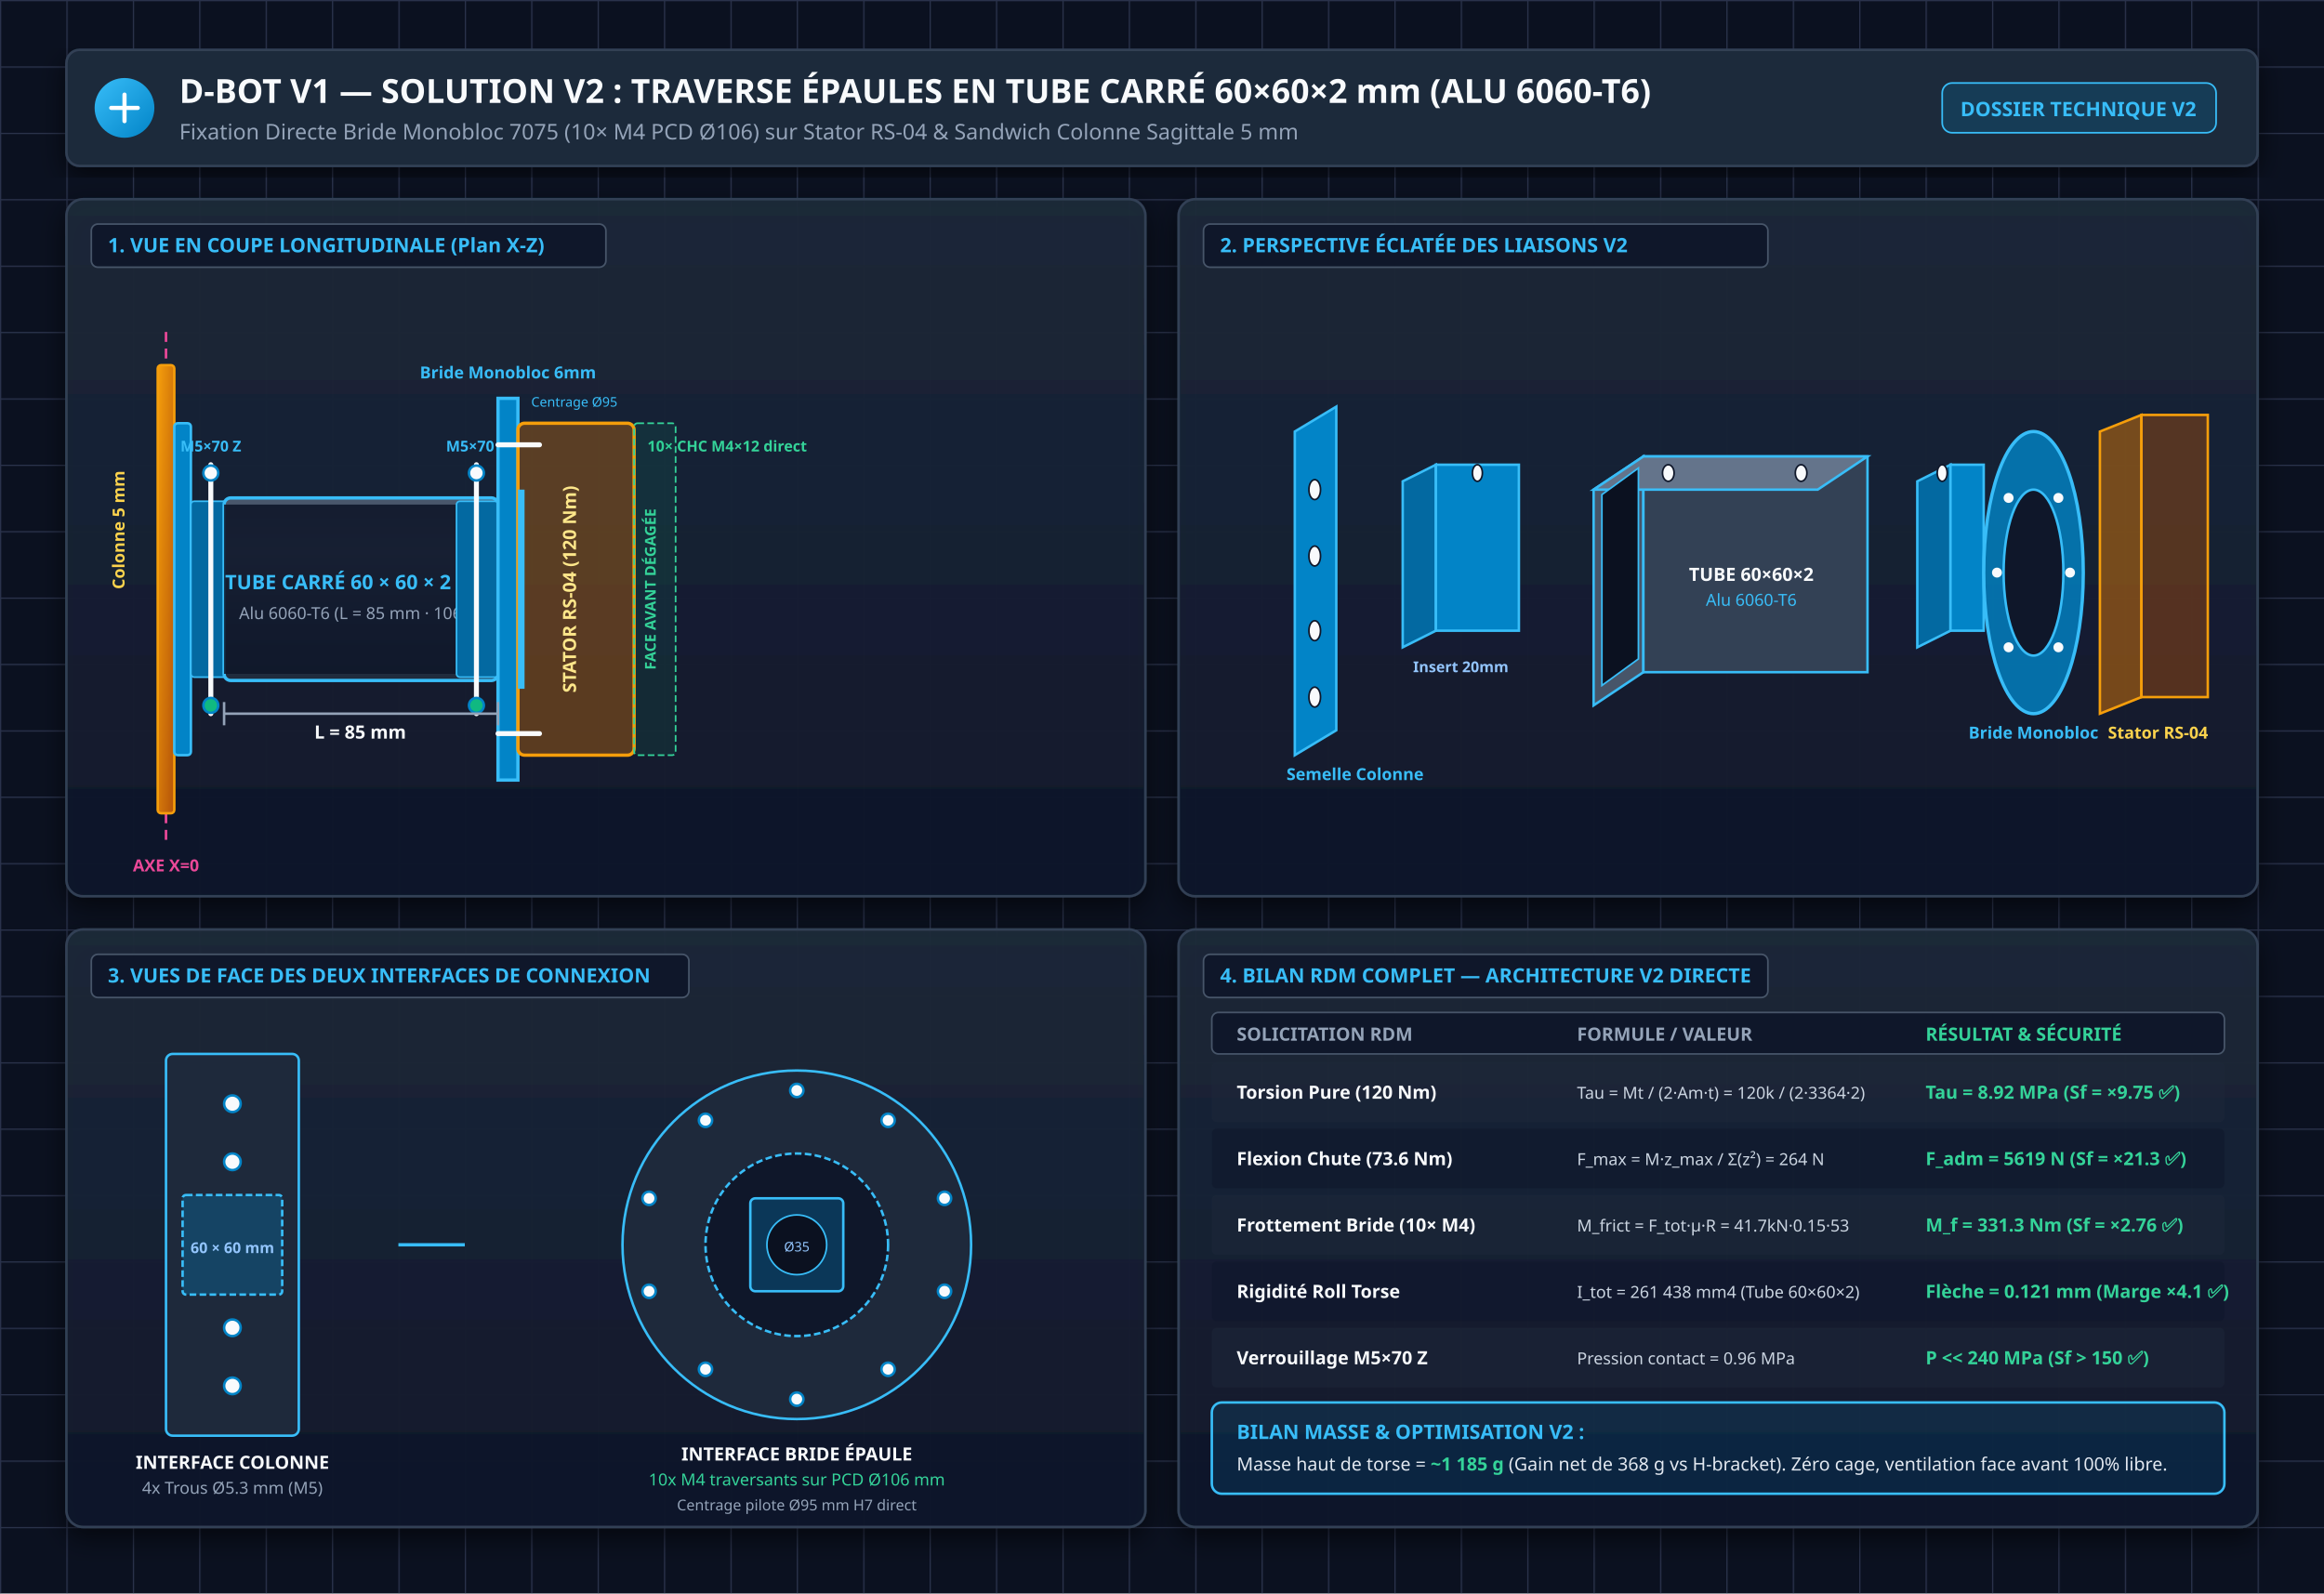
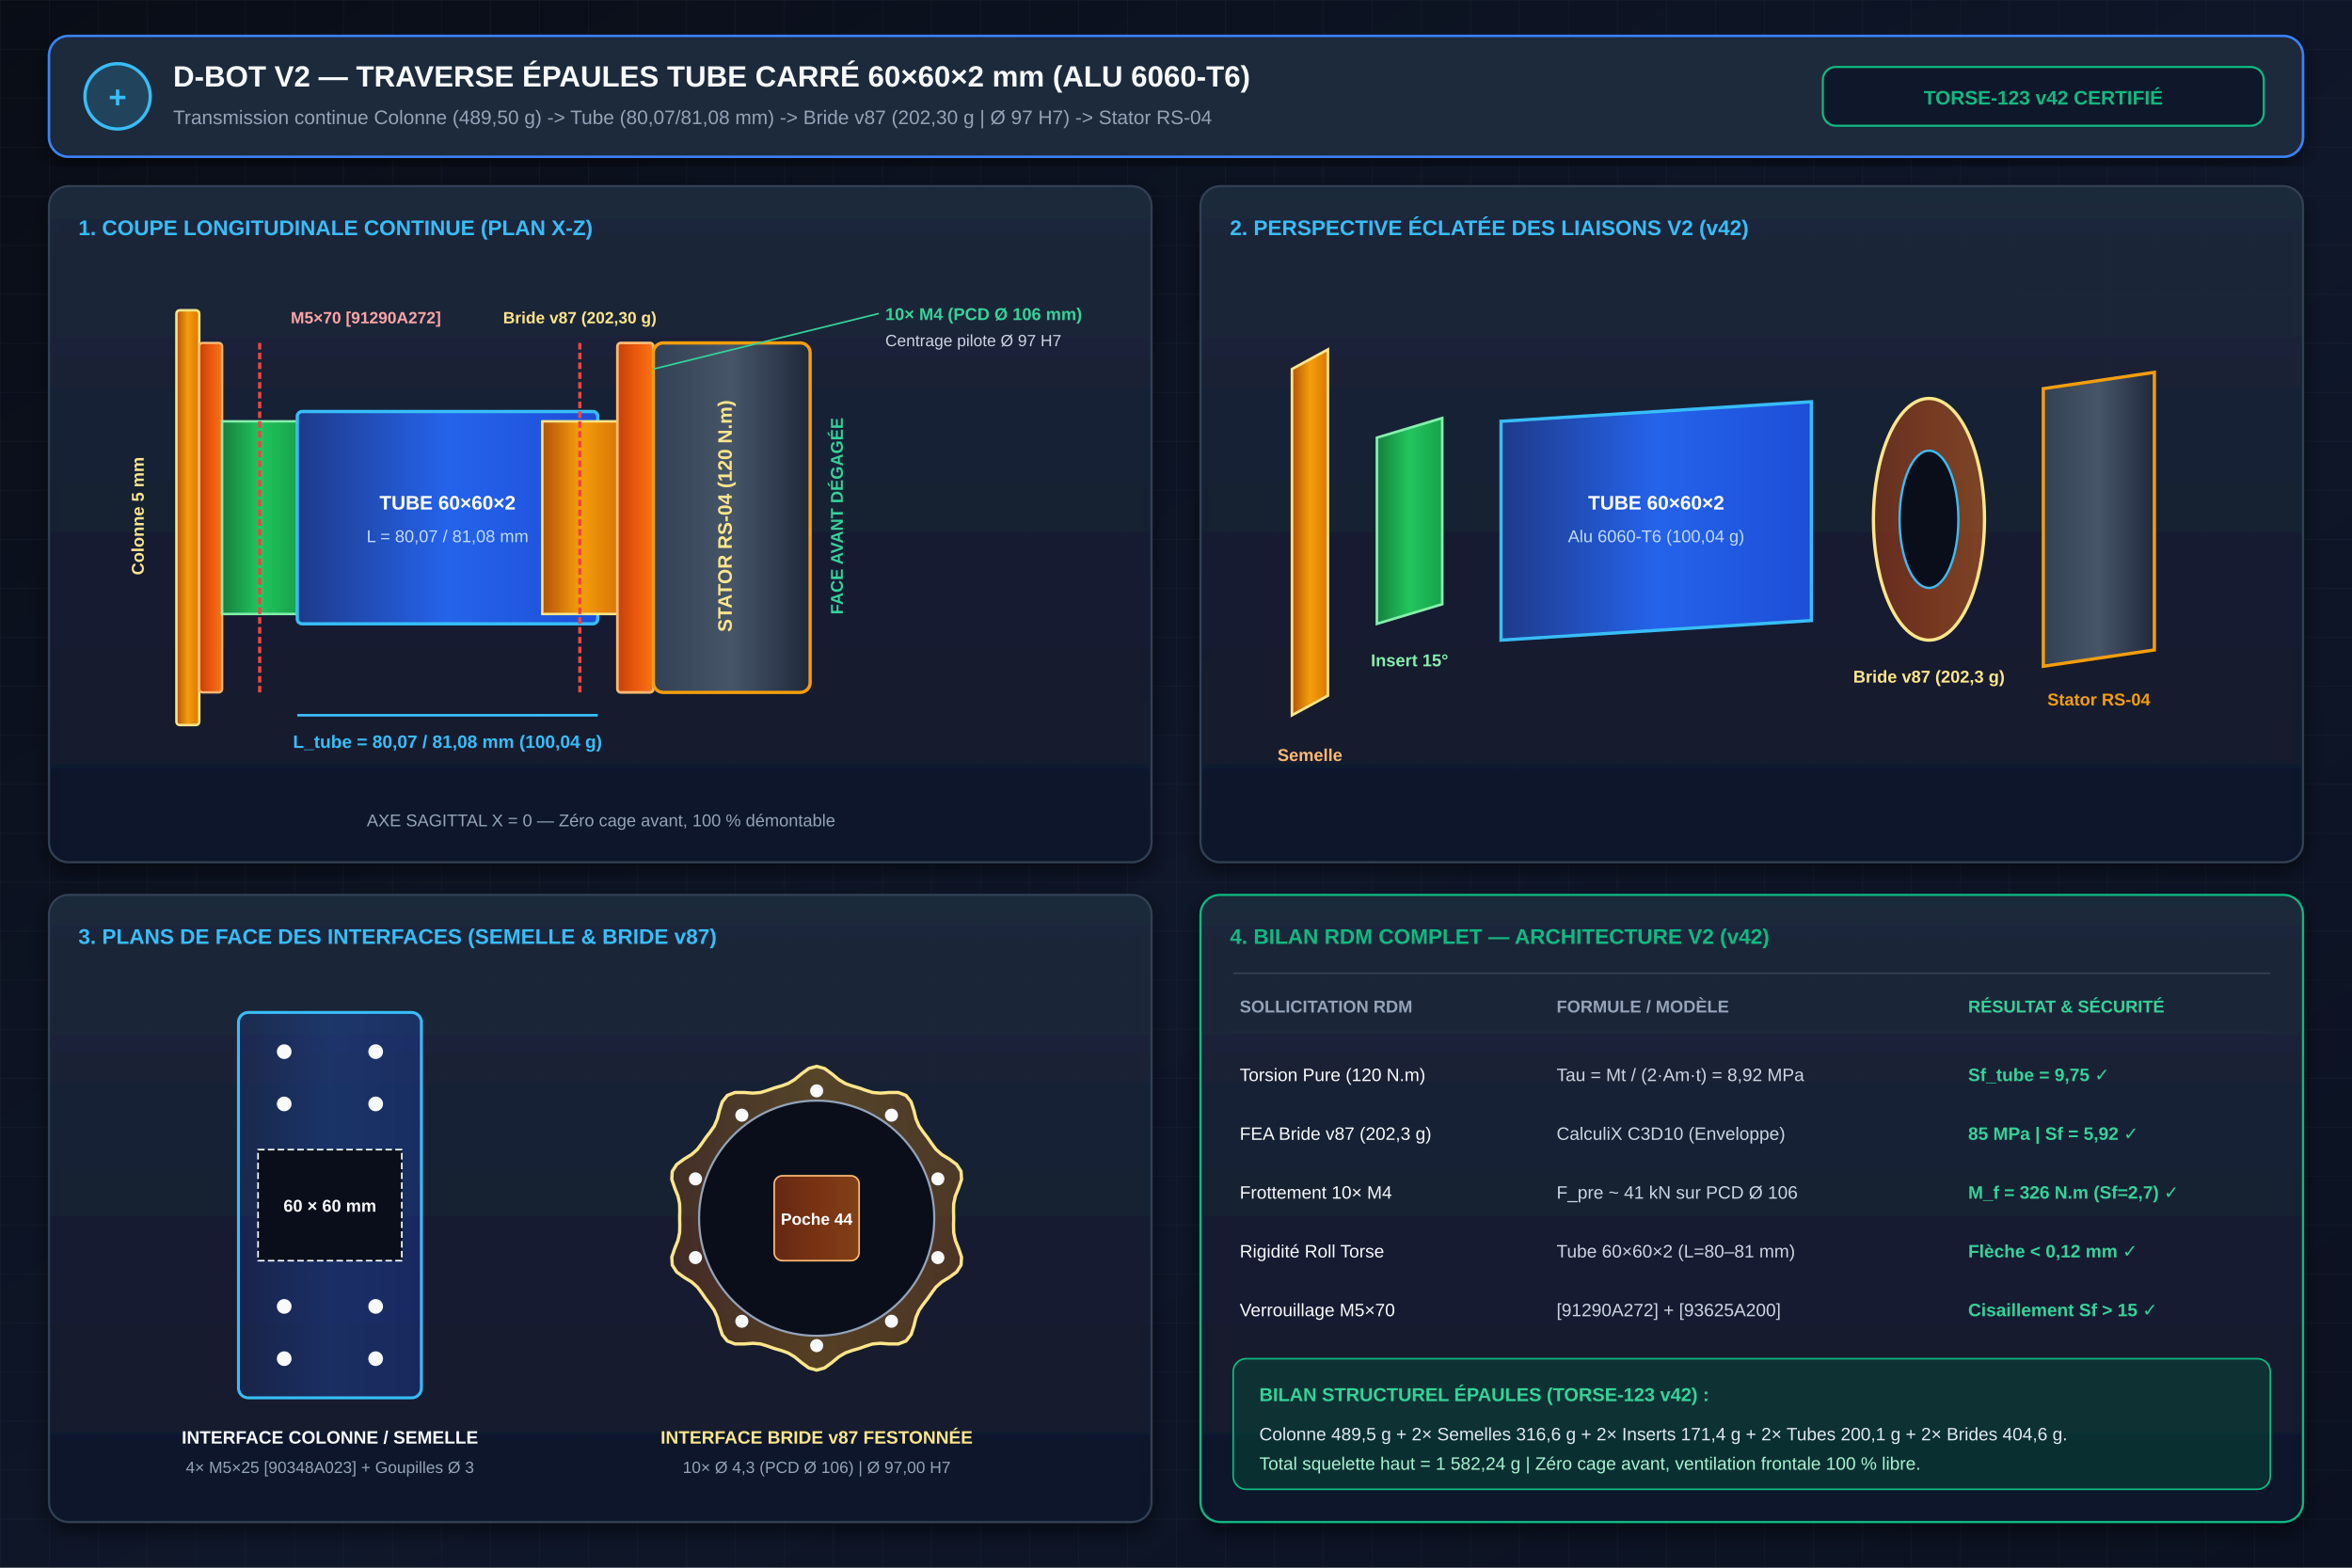
- <svg xmlns="http://www.w3.org/2000/svg" viewBox="0 0 1400 960" width="100%" height="100%">
+ <svg xmlns="http://www.w3.org/2000/svg" viewBox="0 0 1440 960" width="1440" height="960">
  <defs>
-     <pattern id="grid-pattern" width="40" height="40" patternUnits="userSpaceOnUse">
-       <path d="M 40 0 L 0 0 0 40" fill="none" stroke="#1e293b" stroke-width="1" />
-       <path d="M 200 0 L 0 0 0 200" fill="none" stroke="#2a324b" stroke-width="1.5" />
-     </pattern>
-     <linearGradient id="grad-sky" x1="0%" y1="0%" x2="100%" y2="100%">
-       <stop offset="0%" stop-color="#38bdf8" />
-       <stop offset="100%" stop-color="#0284c7" />
+     <linearGradient id="bgGrad" x1="0%" y1="0%" x2="100%" y2="100%">
+       <stop offset="0%" stop-color="#090d16" />
+       <stop offset="55%" stop-color="#0f172a" />
+       <stop offset="100%" stop-color="#0b1120" />
    </linearGradient>
-     <linearGradient id="grad-amber" x1="0%" y1="0%" x2="100%" y2="100%">
-       <stop offset="0%" stop-color="#f59e0b" />
-       <stop offset="100%" stop-color="#b45309" />
+     <linearGradient id="panelGrad" x1="0%" y1="0%" x2="0%" y2="100%">
+       <stop offset="0%" stop-color="#1e293b" stop-opacity="0.96" />
+       <stop offset="100%" stop-color="#0f172a" stop-opacity="0.96" />
    </linearGradient>
-     <linearGradient id="grad-emerald" x1="0%" y1="0%" x2="100%" y2="100%">
-       <stop offset="0%" stop-color="#10b981" />
-       <stop offset="100%" stop-color="#047857" />
+     <linearGradient id="aluOrange" x1="0%" y1="0%" x2="100%" y2="0%">
+       <stop offset="0%" stop-color="#c2410c" />
+       <stop offset="50%" stop-color="#ea580c" />
+       <stop offset="100%" stop-color="#f97316" />
    </linearGradient>
-     <linearGradient id="grad-tube" x1="0%" y1="0%" x2="0%" y2="100%">
-       <stop offset="0%" stop-color="#475569" />
-       <stop offset="30%" stop-color="#64748b" />
-       <stop offset="70%" stop-color="#334155" />
+     <linearGradient id="aluAmber" x1="0%" y1="0%" x2="100%" y2="0%">
+       <stop offset="0%" stop-color="#b45309" />
+       <stop offset="50%" stop-color="#f59e0b" />
+       <stop offset="100%" stop-color="#d97706" />
+     </linearGradient>
+     <linearGradient id="aluBlue" x1="0%" y1="0%" x2="100%" y2="0%">
+       <stop offset="0%" stop-color="#1e3a8a" />
+       <stop offset="50%" stop-color="#2563eb" />
+       <stop offset="100%" stop-color="#1d4ed8" />
+     </linearGradient>
+     <linearGradient id="steelGreen" x1="0%" y1="0%" x2="100%" y2="0%">
+       <stop offset="0%" stop-color="#15803d" />
+       <stop offset="50%" stop-color="#22c55e" />
+       <stop offset="100%" stop-color="#16a34a" />
+     </linearGradient>
+     <linearGradient id="paViolet" x1="0%" y1="0%" x2="100%" y2="0%">
+       <stop offset="0%" stop-color="#5b21b6" />
+       <stop offset="50%" stop-color="#7c3aed" />
+       <stop offset="100%" stop-color="#6d28d9" />
+     </linearGradient>
+     <linearGradient id="motorSlate" x1="0%" y1="0%" x2="100%" y2="0%">
+       <stop offset="0%" stop-color="#334155" />
+       <stop offset="50%" stop-color="#475569" />
      <stop offset="100%" stop-color="#1e293b" />
    </linearGradient>
-     <linearGradient id="grad-card" x1="0%" y1="0%" x2="0%" y2="100%">
-       <stop offset="0%" stop-color="#1e293b" stop-opacity="0.95" />
-       <stop offset="100%" stop-color="#0f172a" stop-opacity="0.95" />
-     </linearGradient>
-     <filter id="drop-shadow" x="-10%" y="-10%" width="120%" height="120%">
-       <feDropShadow dx="0" dy="6" stdDeviation="8" flood-color="#000000" flood-opacity="0.6" />
+     <pattern id="gridPat" width="30" height="30" patternUnits="userSpaceOnUse">
+       <path d="M 30 0 L 0 0 0 30" fill="none" stroke="#334155" stroke-width="0.55" stroke-opacity="0.28" />
+     </pattern>
+     <pattern id="hatchWaste" width="10" height="10" patternTransform="rotate(45 0 0)" patternUnits="userSpaceOnUse">
+       <line x1="0" y1="0" x2="0" y2="10" stroke="#ef4444" stroke-width="1.6" stroke-opacity="0.55" />
+     </pattern>
+     <marker id="arrCyan" markerWidth="8" markerHeight="8" refX="7" refY="4" orient="auto">
+       <polygon points="0 1, 8 4, 0 7" fill="#38bdf8" />
+     </marker>
+     <marker id="arrRed" markerWidth="8" markerHeight="8" refX="7" refY="4" orient="auto">
+       <polygon points="0 1, 8 4, 0 7" fill="#ef4444" />
+     </marker>
+     <marker id="arrAmber" markerWidth="8" markerHeight="8" refX="7" refY="4" orient="auto">
+       <polygon points="0 1, 8 4, 0 7" fill="#f59e0b" />
+     </marker>
+     <marker id="arrGreen" markerWidth="8" markerHeight="8" refX="7" refY="4" orient="auto">
+       <polygon points="0 1, 8 4, 0 7" fill="#10b981" />
+     </marker>
+     <filter id="cardShadow" x="-8%" y="-8%" width="116%" height="116%">
+       <feDropShadow dx="0" dy="5" stdDeviation="6" flood-color="#000000" flood-opacity="0.55" />
    </filter>
  </defs>
-   <rect width="1400" height="960" fill="#0b1120" />
-   <rect width="1400" height="960" fill="url(#grid-pattern)" />
-   <g transform="translate(40, 30)">
-     <rect width="1320" height="70" rx="8" fill="#1e293b" stroke="#334155" stroke-width="1.5" filter="url(#drop-shadow)" />
-     <circle cx="35" cy="35" r="18" fill="url(#grad-sky)" />
-     <path d="M 27 35 L 43 35 M 35 27 L 35 43" stroke="#ffffff" stroke-width="2.5" stroke-linecap="round" />
-     <text x="68" y="32" font-family="'Segoe UI', sans-serif" font-size="20" font-weight="700" fill="#f8fafc">
-       D-BOT V1 — SOLUTION V2 : TRAVERSE ÉPAULES EN TUBE CARRÉ 60×60×2 mm (ALU 6060-T6)
-     </text>
-     <text x="68" y="54" font-family="'Segoe UI', sans-serif" font-size="13" font-weight="500" fill="#94a3b8">
-       Fixation Directe Bride Monobloc 7075 (10× M4 PCD Ø106) sur Stator RS-04 &amp; Sandwich Colonne Sagittale 5 mm
-     </text>
-     <rect x="1130" y="20" width="165" height="30" rx="6" fill="#0284c7" fill-opacity="0.2" stroke="#38bdf8" stroke-width="1" />
-     <text x="1212" y="40" text-anchor="middle" font-family="'Segoe UI', sans-serif" font-size="12" font-weight="700" fill="#38bdf8">
-       DOSSIER TECHNIQUE V2
-     </text>
+   <rect width="1440" height="960" fill="url(#bgGrad)" />
+   <rect width="1440" height="960" fill="url(#gridPat)" />
+   <g transform="translate(30, 22)">
+     <rect width="1380" height="74" rx="12" fill="#1e293b" stroke="#3b82f6" stroke-width="1.5" filter="url(#cardShadow)" />
+     <circle cx="42" cy="37" r="20" fill="#38bdf8" fill-opacity="0.18" stroke="#38bdf8" stroke-width="2" />
+     <text x="42" y="44" font-family="Arial, sans-serif" font-size="19" font-weight="bold" fill="#38bdf8" text-anchor="middle">+</text>
+     <text x="76" y="31" font-family="Arial, sans-serif" font-size="18" font-weight="bold" fill="#f8fafc">D-BOT V2 — TRAVERSE ÉPAULES TUBE CARRÉ 60×60×2 mm (ALU 6060-T6)</text>
+     <text x="76" y="54" font-family="Arial, sans-serif" font-size="12" fill="#94a3b8">Transmission continue Colonne (489,50 g) -&gt; Tube (80,07/81,08 mm) -&gt; Bride v87 (202,30 g | Ø 97 H7) -&gt; Stator RS-04</text>
+     <rect x="1086" y="19" width="270" height="36" rx="8" fill="#0f172a" stroke="#10b981" stroke-width="1.3" />
+     <text x="1221" y="42" font-family="Arial, sans-serif" font-size="12" font-weight="bold" fill="#10b981" text-anchor="middle">TORSE-123 v42 CERTIFIÉ</text>
  </g>
-   <g transform="translate(40, 120)">
-     <rect width="650" height="420" rx="10" fill="url(#grad-card)" stroke="#334155" stroke-width="1.5" filter="url(#drop-shadow)" />
-     <rect x="15" y="15" width="310" height="26" rx="4" fill="#0f172a" stroke="#475569" stroke-width="1" />
-     <text x="25" y="32" font-family="'Segoe UI', sans-serif" font-size="12" font-weight="700" fill="#38bdf8">
-       1. VUE EN COUPE LONGITUDINALE (Plan X-Z)
-     </text>
-     <g transform="translate(20, 60)">
-       <line x1="40" y1="20" x2="40" y2="330" stroke="#ec4899" stroke-width="1.5" stroke-dasharray="6,4" />
-       <text x="40" y="345" text-anchor="middle" font-family="'Segoe UI', sans-serif" font-size="10" font-weight="700" fill="#ec4899">AXE X=0</text>
-       <rect x="35" y="40" width="10" height="270" rx="2" fill="url(#grad-amber)" stroke="#f59e0b" stroke-width="1.5" />
-       <text x="15" y="175" font-family="'Segoe UI', sans-serif" font-size="10" font-weight="700" fill="#fcd34d" transform="rotate(-90,15,175)">Colonne 5 mm</text>
-       <rect x="45" y="75" width="10" height="200" rx="2" fill="#0284c7" stroke="#38bdf8" stroke-width="1.5" />
-       <rect x="55" y="122" width="25" height="106" rx="2" fill="#0369a1" stroke="#38bdf8" stroke-width="1" />
-       <line x1="67" y1="100" x2="67" y2="250" stroke="#f8fafc" stroke-width="3" stroke-linecap="round" />
-       <circle cx="67" cy="105" r="4.5" fill="#f8fafc" stroke="#0284c7" stroke-width="1.5" />
-       <circle cx="67" cy="245" r="4.5" fill="#10b981" stroke="#0284c7" stroke-width="1.5" />
-       <text x="67" y="92" text-anchor="middle" font-family="'Segoe UI', sans-serif" font-size="9" font-weight="700" fill="#38bdf8">M5×70 Z</text>
-       <rect x="75" y="120" width="165" height="110" rx="4" fill="url(#grad-tube)" stroke="#38bdf8" stroke-width="2" />
-       <rect x="75" y="124" width="165" height="102" fill="#0f172a" fill-opacity="0.9" />
-       <text x="157" y="175" text-anchor="middle" font-family="'Segoe UI', sans-serif" font-size="12" font-weight="700" fill="#38bdf8">
-         TUBE CARRÉ 60 × 60 × 2 mm
-       </text>
-       <text x="157" y="193" text-anchor="middle" font-family="'Segoe UI', sans-serif" font-size="10" fill="#94a3b8">
-         Alu 6060-T6 (L = 85 mm · 106 g)
-       </text>
-       <rect x="215" y="122" width="25" height="106" rx="2" fill="#0369a1" stroke="#38bdf8" stroke-width="1" />
-       <line x1="227" y1="100" x2="227" y2="250" stroke="#f8fafc" stroke-width="3" stroke-linecap="round" />
-       <circle cx="227" cy="105" r="4.5" fill="#f8fafc" stroke="#0284c7" stroke-width="1.5" />
-       <circle cx="227" cy="245" r="4.5" fill="#10b981" stroke="#0284c7" stroke-width="1.5" />
-       <text x="227" y="92" text-anchor="middle" font-family="'Segoe UI', sans-serif" font-size="9" font-weight="700" fill="#38bdf8">M5×70 Z</text>
-       <path d="M 240 60 L 252 60 L 252 290 L 240 290 Z" fill="#0284c7" stroke="#38bdf8" stroke-width="2" />
-       <text x="246" y="48" text-anchor="middle" font-family="'Segoe UI', sans-serif" font-size="10" font-weight="700" fill="#38bdf8">Bride Monobloc 6mm</text>
-       <rect x="252" y="75" width="70" height="200" rx="4" fill="#d97706" fill-opacity="0.35" stroke="#f59e0b" stroke-width="2" />
-       <text x="287" y="175" text-anchor="middle" font-family="'Segoe UI', sans-serif" font-size="11" font-weight="700" fill="#fde68a" transform="rotate(-90,287,175)">STATOR RS-04 (120 Nm)</text>
-       <rect x="252" y="115" width="4" height="120" fill="#38bdf8" />
-       <text x="260" y="65" font-family="'Segoe UI', sans-serif" font-size="8" fill="#38bdf8">Centrage Ø95</text>
-       <line x1="240" y1="88" x2="265" y2="88" stroke="#f8fafc" stroke-width="3" stroke-linecap="round" />
-       <line x1="240" y1="262" x2="265" y2="262" stroke="#f8fafc" stroke-width="3" stroke-linecap="round" />
-       <text x="330" y="92" font-family="'Segoe UI', sans-serif" font-size="9" font-weight="700" fill="#34d399">10× CHC M4×12 direct</text>
-       <rect x="322" y="75" width="25" height="200" rx="2" fill="#10b981" fill-opacity="0.1" stroke="#34d399" stroke-width="1" stroke-dasharray="4,2" />
-       <text x="335" y="175" text-anchor="middle" font-family="'Segoe UI', sans-serif" font-size="9" font-weight="700" fill="#34d399" transform="rotate(-90,335,175)">FACE AVANT DÉGAGÉE</text>
-       <line x1="75" y1="250" x2="240" y2="250" stroke="#94a3b8" stroke-width="1.5" />
-       <line x1="75" y1="243" x2="75" y2="257" stroke="#94a3b8" stroke-width="1.5" />
-       <line x1="240" y1="243" x2="240" y2="257" stroke="#94a3b8" stroke-width="1.5" />
-       <text x="157" y="265" text-anchor="middle" font-family="'Segoe UI', sans-serif" font-size="11" font-weight="700" fill="#f8fafc">L = 85 mm</text>
-     </g>
+   <g transform="translate(30, 114)">
+     <rect width="675" height="414" rx="12" fill="url(#panelGrad)" stroke="#334155" stroke-width="1.3" filter="url(#cardShadow)" />
+     <text x="18" y="30" font-family="Arial, sans-serif" font-size="13" font-weight="bold" fill="#38bdf8">1. COUPE LONGITUDINALE CONTINUE (PLAN X-Z)</text>
+     <rect x="78" y="76" width="14" height="254" rx="2" fill="url(#aluAmber)" stroke="#fde68a" stroke-width="1.5" />
+     <rect x="92" y="96" width="14" height="214" rx="2" fill="url(#aluOrange)" stroke="#fdba74" stroke-width="1.4" />
+     <text x="58" y="202" font-family="Arial, sans-serif" font-size="10.5" font-weight="bold" fill="#fde68a" text-anchor="middle" transform="rotate(-90 58 202)">Colonne 5 mm</text>
+     <rect x="106" y="144" width="46" height="118" fill="url(#steelGreen)" stroke="#86efac" stroke-width="1.5" />
+     <rect x="152" y="138" width="184" height="130" rx="3" fill="url(#aluBlue)" stroke="#38bdf8" stroke-width="2" />
+     <text x="244" y="198" font-family="Arial, sans-serif" font-size="12" font-weight="bold" fill="#fff" text-anchor="middle">TUBE 60×60×2</text>
+     <text x="244" y="218" font-family="Arial, sans-serif" font-size="10.5" fill="#bfdbfe" text-anchor="middle">L = 80,07 / 81,08 mm</text>
+     <rect x="302" y="144" width="46" height="118" fill="url(#aluAmber)" stroke="#fde68a" stroke-width="1.5" />
+     <rect x="348" y="96" width="22" height="214" rx="2" fill="url(#aluOrange)" stroke="#fdba74" stroke-width="1.6" />
+     <rect x="370" y="96" width="96" height="214" rx="6" fill="url(#motorSlate)" stroke="#f59e0b" stroke-width="2" />
+     <text x="418" y="202" font-family="Arial, sans-serif" font-size="12" font-weight="bold" fill="#fde68a" text-anchor="middle" transform="rotate(-90 418 202)">STATOR RS-04 (120 N.m)</text>
+     <text x="486" y="202" font-family="Arial, sans-serif" font-size="10.5" font-weight="bold" fill="#34d399" text-anchor="middle" transform="rotate(-90 486 202)">FACE AVANT DÉGAGÉE</text>
+     <line x1="129" y1="96" x2="129" y2="310" stroke="#ef4444" stroke-width="2" stroke-dasharray="4,2" />
+     <line x1="325" y1="96" x2="325" y2="310" stroke="#ef4444" stroke-width="2" stroke-dasharray="4,2" />
+     <text x="148" y="84" font-family="Arial, sans-serif" font-size="10" font-weight="bold" fill="#fca5a5" text-anchor="start">M5×70 [91290A272]</text>
+     <text x="325" y="84" font-family="Arial, sans-serif" font-size="10" font-weight="bold" fill="#fde68a" text-anchor="middle">Bride v87 (202,30 g)</text>
+     <line x1="370" y1="112" x2="508" y2="78" stroke="#34d399" />
+     <text x="512" y="82" font-family="Arial, sans-serif" font-size="10.5" font-weight="bold" fill="#34d399">10× M4 (PCD Ø 106 mm)</text>
+     <text x="512" y="98" font-family="Arial, sans-serif" font-size="10" fill="#cbd5e1">Centrage pilote Ø 97 H7</text>
+     <line x1="152" y1="324" x2="336" y2="324" stroke="#38bdf8" stroke-width="1.6" />
+     <text x="244" y="344" font-family="Arial, sans-serif" font-size="11" font-weight="bold" fill="#38bdf8" text-anchor="middle">L_tube = 80,07 / 81,08 mm (100,04 g)</text>
+     <text x="338" y="392" font-family="Arial, sans-serif" font-size="10.5" fill="#94a3b8" text-anchor="middle">AXE SAGITTAL X = 0 — Zéro cage avant, 100 % démontable</text>
  </g>
-   <g transform="translate(710, 120)">
-     <rect width="650" height="420" rx="10" fill="url(#grad-card)" stroke="#334155" stroke-width="1.5" filter="url(#drop-shadow)" />
-     <rect x="15" y="15" width="340" height="26" rx="4" fill="#0f172a" stroke="#475569" stroke-width="1" />
-     <text x="25" y="32" font-family="'Segoe UI', sans-serif" font-size="12" font-weight="700" fill="#38bdf8">
-       2. PERSPECTIVE ÉCLATÉE DES LIAISONS V2
-     </text>
-     <g transform="translate(40, 60)">
-       <g transform="translate(20, 50)">
-         <polygon points="10,30 35,15 35,210 10,225" fill="#0284c7" stroke="#38bdf8" stroke-width="1.5" />
-         <text x="5" y="240" font-family="'Segoe UI', sans-serif" font-size="10" font-weight="700" fill="#38bdf8">Semelle Colonne</text>
-         <ellipse cx="22" cy="65" rx="3.5" ry="6" fill="#f8fafc" stroke="#0f172a" />
-         <ellipse cx="22" cy="105" rx="3.5" ry="6" fill="#f8fafc" stroke="#0f172a" />
-         <ellipse cx="22" cy="150" rx="3.5" ry="6" fill="#f8fafc" stroke="#0f172a" />
-         <ellipse cx="22" cy="190" rx="3.5" ry="6" fill="#f8fafc" stroke="#0f172a" />
-       </g>
-       <g transform="translate(85, 90)">
-         <polygon points="10,20 30,10 30,110 10,120" fill="#0369a1" stroke="#38bdf8" stroke-width="1.5" />
-         <polygon points="30,10 80,10 80,110 30,110" fill="#0284c7" stroke="#38bdf8" stroke-width="1.5" />
-         <ellipse cx="55" cy="15" rx="3" ry="5" fill="#f8fafc" stroke="#0f172a" />
-         <text x="45" y="135" text-anchor="middle" font-family="'Segoe UI', sans-serif" font-size="9" font-weight="700" fill="#93c5fd">Insert 20mm</text>
-       </g>
-       <g transform="translate(195, 75)">
-         <polygon points="15,40 45,20 45,150 15,170" fill="#475569" stroke="#38bdf8" stroke-width="1.5" />
-         <polygon points="45,20 180,20 180,150 45,150" fill="#334155" stroke="#38bdf8" stroke-width="1.5" />
-         <polygon points="15,40 150,40 180,20 45,20" fill="#64748b" stroke="#38bdf8" stroke-width="1.5" />
-         <polygon points="20,43 42,27 42,142 20,158" fill="#0b1120" stroke="#38bdf8" stroke-width="1" />
-         <ellipse cx="60" cy="30" rx="3.5" ry="5" fill="#f8fafc" stroke="#0f172a" />
-         <ellipse cx="140" cy="30" rx="3.5" ry="5" fill="#f8fafc" stroke="#0f172a" />
-         <text x="110" y="95" text-anchor="middle" font-family="'Segoe UI', sans-serif" font-size="11" font-weight="700" fill="#f8fafc">TUBE 60×60×2</text>
-         <text x="110" y="110" text-anchor="middle" font-family="'Segoe UI', sans-serif" font-size="10" fill="#38bdf8">Alu 6060-T6</text>
-       </g>
-       <g transform="translate(395, 70)">
-         <polygon points="10,40 30,30 30,130 10,140" fill="#0369a1" stroke="#38bdf8" stroke-width="1.5" />
-         <polygon points="30,30 50,30 50,130 30,130" fill="#0284c7" stroke="#38bdf8" stroke-width="1.5" />
-         <ellipse cx="25" cy="35" rx="3" ry="5" fill="#f8fafc" stroke="#0f172a" />
-         <ellipse cx="80" cy="95" rx="30" ry="85" fill="#0284c7" fill-opacity="0.8" stroke="#38bdf8" stroke-width="2" />
-         <ellipse cx="80" cy="95" rx="18" ry="50" fill="#0f172a" stroke="#38bdf8" stroke-width="1.5" />
-         <circle cx="65" cy="50" r="3" fill="#f8fafc" />
-         <circle cx="95" cy="50" r="3" fill="#f8fafc" />
-         <circle cx="102" cy="95" r="3" fill="#f8fafc" />
-         <circle cx="95" cy="140" r="3" fill="#f8fafc" />
-         <circle cx="65" cy="140" r="3" fill="#f8fafc" />
-         <circle cx="58" cy="95" r="3" fill="#f8fafc" />
-         <text x="80" y="195" text-anchor="middle" font-family="'Segoe UI', sans-serif" font-size="10" font-weight="700" fill="#38bdf8">Bride Monobloc</text>
-       </g>
-       <g transform="translate(505, 55)">
-         <polygon points="10,25 35,15 35,185 10,195" fill="#d97706" fill-opacity="0.5" stroke="#f59e0b" stroke-width="1.5" />
-         <polygon points="35,15 75,15 75,185 35,185" fill="#b45309" fill-opacity="0.4" stroke="#f59e0b" stroke-width="1.5" />
-         <text x="45" y="210" text-anchor="middle" font-family="'Segoe UI', sans-serif" font-size="10" font-weight="700" fill="#fcd34d">Stator RS-04</text>
-       </g>
-     </g>
+   <g transform="translate(735, 114)">
+     <rect width="675" height="414" rx="12" fill="url(#panelGrad)" stroke="#334155" stroke-width="1.3" filter="url(#cardShadow)" />
+     <text x="18" y="30" font-family="Arial, sans-serif" font-size="13" font-weight="bold" fill="#38bdf8">2. PERSPECTIVE ÉCLATÉE DES LIAISONS V2 (v42)</text>
+     <polygon points="56,112 78,100 78,312 56,324" fill="url(#aluAmber)" stroke="#fde68a" stroke-width="1.6" />
+     <polygon points="108,154 148,142 148,256 108,268" fill="url(#steelGreen)" stroke="#86efac" stroke-width="1.6" />
+     <polygon points="184,144 374,132 374,266 184,278" fill="url(#aluBlue)" stroke="#38bdf8" stroke-width="2" />
+     <ellipse cx="446" cy="204" rx="34" ry="74" fill="url(#aluOrange)" fill-opacity="0.45" stroke="#fde68a" stroke-width="2" />
+     <ellipse cx="446" cy="204" rx="18" ry="42" fill="#090e1a" stroke="#38bdf8" stroke-width="1.4" />
+     <polygon points="516,124 584,114 584,284 516,294" fill="url(#motorSlate)" stroke="#f59e0b" stroke-width="2" />
+     <text x="67" y="352" font-family="Arial, sans-serif" font-size="10.5" font-weight="bold" fill="#fdba74" text-anchor="middle">Semelle</text>
+     <text x="128" y="294" font-family="Arial, sans-serif" font-size="10.5" font-weight="bold" fill="#86efac" text-anchor="middle">Insert 15°</text>
+     <text x="279" y="198" font-family="Arial, sans-serif" font-size="12" font-weight="bold" fill="#fff" text-anchor="middle">TUBE 60×60×2</text>
+     <text x="279" y="218" font-family="Arial, sans-serif" font-size="10.5" fill="#bfdbfe" text-anchor="middle">Alu 6060-T6 (100,04 g)</text>
+     <text x="446" y="304" font-family="Arial, sans-serif" font-size="10.5" font-weight="bold" fill="#fde68a" text-anchor="middle">Bride v87 (202,3 g)</text>
+     <text x="550" y="318" font-family="Arial, sans-serif" font-size="10.5" font-weight="bold" fill="#f59e0b" text-anchor="middle">Stator RS-04</text>
  </g>
-   <g transform="translate(40, 560)">
-     <rect width="650" height="360" rx="10" fill="url(#grad-card)" stroke="#334155" stroke-width="1.5" filter="url(#drop-shadow)" />
-     <rect x="15" y="15" width="360" height="26" rx="4" fill="#0f172a" stroke="#475569" stroke-width="1" />
-     <text x="25" y="32" font-family="'Segoe UI', sans-serif" font-size="12" font-weight="700" fill="#38bdf8">
-       3. VUES DE FACE DES DEUX INTERFACES DE CONNEXION
-     </text>
-     <g transform="translate(30, 55)">
-       <g transform="translate(30, 20)">
-         <rect x="0" y="0" width="80" height="230" rx="4" fill="#1e293b" stroke="#38bdf8" stroke-width="1.5" />
-         <rect x="10" y="85" width="60" height="60" rx="2" fill="#0284c7" fill-opacity="0.3" stroke="#38bdf8" stroke-width="1.5" stroke-dasharray="4,2" />
-         <text x="40" y="120" text-anchor="middle" font-family="'Segoe UI', sans-serif" font-size="9" font-weight="700" fill="#93c5fd">60 × 60 mm</text>
-         <circle cx="40" cy="30" r="5" fill="#f8fafc" stroke="#0284c7" stroke-width="1.5" />
-         <circle cx="40" cy="65" r="5" fill="#f8fafc" stroke="#0284c7" stroke-width="1.5" />
-         <circle cx="40" cy="165" r="5" fill="#f8fafc" stroke="#0284c7" stroke-width="1.5" />
-         <circle cx="40" cy="200" r="5" fill="#f8fafc" stroke="#0284c7" stroke-width="1.5" />
-         <text x="40" y="250" text-anchor="middle" font-family="'Segoe UI', sans-serif" font-size="11" font-weight="700" fill="#f8fafc">INTERFACE COLONNE</text>
-         <text x="40" y="265" text-anchor="middle" font-family="'Segoe UI', sans-serif" font-size="10" fill="#94a3b8">4x Trous Ø5.3 mm (M5)</text>
-       </g>
-       <path d="M 170 135 L 210 135" stroke="#38bdf8" stroke-width="2" />
-       <g transform="translate(300, 20)">
-         <circle cx="110" cy="115" r="105" fill="#1e293b" stroke="#38bdf8" stroke-width="1.5" />
-         <circle cx="110" cy="115" r="55" fill="#0f172a" stroke="#38bdf8" stroke-width="1.5" stroke-dasharray="4,2" />
-         <rect x="82" y="87" width="56" height="56" rx="3" fill="#0284c7" fill-opacity="0.3" stroke="#38bdf8" stroke-width="1.5" />
-         <circle cx="110" cy="115" r="18" fill="#0b1120" stroke="#38bdf8" stroke-width="1" />
-         <text x="110" y="119" text-anchor="middle" font-family="'Segoe UI', sans-serif" font-size="8" fill="#93c5fd">Ø35</text>
-         <circle cx="110" cy="22" r="4" fill="#f8fafc" stroke="#0284c7" stroke-width="1.5" />
-         <circle cx="165" cy="40" r="4" fill="#f8fafc" stroke="#0284c7" stroke-width="1.5" />
-         <circle cx="199" cy="87" r="4" fill="#f8fafc" stroke="#0284c7" stroke-width="1.5" />
-         <circle cx="199" cy="143" r="4" fill="#f8fafc" stroke="#0284c7" stroke-width="1.5" />
-         <circle cx="165" cy="190" r="4" fill="#f8fafc" stroke="#0284c7" stroke-width="1.5" />
-         <circle cx="110" cy="208" r="4" fill="#f8fafc" stroke="#0284c7" stroke-width="1.5" />
-         <circle cx="55" cy="190" r="4" fill="#f8fafc" stroke="#0284c7" stroke-width="1.5" />
-         <circle cx="21" cy="143" r="4" fill="#f8fafc" stroke="#0284c7" stroke-width="1.5" />
-         <circle cx="21" cy="87" r="4" fill="#f8fafc" stroke="#0284c7" stroke-width="1.5" />
-         <circle cx="55" cy="40" r="4" fill="#f8fafc" stroke="#0284c7" stroke-width="1.5" />
-         <text x="110" y="245" text-anchor="middle" font-family="'Segoe UI', sans-serif" font-size="11" font-weight="700" fill="#f8fafc">INTERFACE BRIDE ÉPAULE</text>
-         <text x="110" y="260" text-anchor="middle" font-family="'Segoe UI', sans-serif" font-size="10" fill="#34d399">10x M4 traversants sur PCD Ø106 mm</text>
-         <text x="110" y="275" text-anchor="middle" font-family="'Segoe UI', sans-serif" font-size="9" fill="#94a3b8">Centrage pilote Ø95 mm H7 direct</text>
-       </g>
-     </g>
+   <g transform="translate(30, 548)">
+     <rect width="675" height="384" rx="12" fill="url(#panelGrad)" stroke="#334155" stroke-width="1.3" filter="url(#cardShadow)" />
+     <text x="18" y="30" font-family="Arial, sans-serif" font-size="13" font-weight="bold" fill="#38bdf8">3. PLANS DE FACE DES INTERFACES (SEMELLE &amp; BRIDE v87)</text>
+     <rect x="116" y="72" width="112" height="236" rx="6" fill="url(#aluBlue)" fill-opacity="0.28" stroke="#38bdf8" stroke-width="1.8" />
+     <rect x="128" y="156" width="88" height="68" fill="#090e1a" stroke="#f8fafc" stroke-dasharray="4,2" />
+     <text x="172" y="194" font-family="Arial, sans-serif" font-size="10.5" font-weight="bold" fill="#f8fafc" text-anchor="middle">60 × 60 mm</text>
+     <circle cx="144" cy="96" r="4.5" fill="#f8fafc" />
+     <circle cx="200" cy="96" r="4.5" fill="#f8fafc" />
+     <circle cx="144" cy="128" r="4.5" fill="#f8fafc" />
+     <circle cx="200" cy="128" r="4.5" fill="#f8fafc" />
+     <circle cx="144" cy="252" r="4.5" fill="#f8fafc" />
+     <circle cx="200" cy="252" r="4.5" fill="#f8fafc" />
+     <circle cx="144" cy="284" r="4.5" fill="#f8fafc" />
+     <circle cx="200" cy="284" r="4.5" fill="#f8fafc" />
+     <text x="172" y="336" font-family="Arial, sans-serif" font-size="11" font-weight="bold" fill="#f8fafc" text-anchor="middle">INTERFACE COLONNE / SEMELLE</text>
+     <text x="172" y="354" font-family="Arial, sans-serif" font-size="10" fill="#94a3b8" text-anchor="middle">4× M5×25 [90348A023] + Goupilles Ø 3</text>
+     <path d="M 553.9 198.0 L 553.8 202.4 L 553.9 206.8 L 554.9 211.5 L 556.9 216.5 L 558.7 221.8 L 558.4 226.7 L 555.7 230.9 L 551.2 234.2 L 546.6 237.0 L 543.0 240.2 L 540.4 243.7 L 537.9 247.3 L 535.2 250.8 L 532.7 254.4 L 530.8 258.8 L 529.5 264.1 L 527.8 269.3 L 524.7 273.2 L 520.0 275.0 L 514.4 275.0 L 509.0 274.6 L 504.3 275.0 L 500.1 276.3 L 495.9 277.8 L 491.7 279.0 L 487.5 280.5 L 483.5 282.9 L 479.3 286.4 L 474.8 289.7 L 470.0 291.0 L 465.2 289.7 L 460.7 286.4 L 456.5 282.9 L 452.5 280.5 L 448.3 279.0 L 444.1 277.8 L 439.9 276.3 L 435.7 275.0 L 431.0 274.6 L 425.6 275.0 L 420.0 275.0 L 415.3 273.2 L 412.2 269.3 L 410.5 264.1 L 409.2 258.8 L 407.3 254.4 L 404.8 250.8 L 402.1 247.3 L 399.6 243.7 L 397.0 240.2 L 393.4 237.0 L 388.8 234.2 L 384.3 230.9 L 381.6 226.7 L 381.3 221.8 L 383.1 216.5 L 385.1 211.5 L 386.1 206.8 L 386.2 202.4 L 386.1 198.0 L 386.2 193.6 L 386.1 189.2 L 385.1 184.5 L 383.1 179.5 L 381.3 174.2 L 381.6 169.3 L 384.3 165.1 L 388.8 161.8 L 393.4 159.0 L 397.0 155.8 L 399.6 152.3 L 402.1 148.7 L 404.8 145.2 L 407.3 141.6 L 409.2 137.2 L 410.5 131.9 L 412.2 126.7 L 415.3 122.8 L 420.0 121.0 L 425.6 121.0 L 431.0 121.4 L 435.7 121.0 L 439.9 119.7 L 444.1 118.2 L 448.3 117.0 L 452.5 115.5 L 456.5 113.1 L 460.7 109.6 L 465.2 106.3 L 470.0 105.0 L 474.8 106.3 L 479.3 109.6 L 483.5 113.1 L 487.5 115.5 L 491.7 117.0 L 495.9 118.2 L 500.1 119.7 L 504.3 121.0 L 509.0 121.4 L 514.4 121.0 L 520.0 121.0 L 524.7 122.8 L 527.8 126.7 L 529.5 131.9 L 530.8 137.2 L 532.7 141.6 L 535.2 145.2 L 537.9 148.7 L 540.4 152.3 L 543.0 155.8 L 546.6 159.0 L 551.2 161.8 L 555.7 165.1 L 558.4 169.3 L 558.7 174.2 L 556.9 179.5 L 554.9 184.5 L 553.9 189.2 L 553.8 193.6 Z" fill="url(#aluAmber)" fill-opacity="0.28" stroke="#fde68a" stroke-width="2" />
+     <circle cx="470" cy="198" r="72" fill="#090e1a" stroke="#94a3b8" stroke-width="1.3" />
+     <rect x="444" y="172" width="52" height="52" rx="5" fill="url(#aluOrange)" fill-opacity="0.5" stroke="#fdba74" />
+     <text x="470" y="202" font-family="Arial, sans-serif" font-size="10" font-weight="bold" fill="#fff" text-anchor="middle">Poche 44</text>
+     <circle cx="544.2" cy="222.1" r="4" fill="#f8fafc" />
+     <circle cx="515.8" cy="261.1" r="4" fill="#f8fafc" />
+     <circle cx="470.0" cy="276.0" r="4" fill="#f8fafc" />
+     <circle cx="424.2" cy="261.1" r="4" fill="#f8fafc" />
+     <circle cx="395.8" cy="222.1" r="4" fill="#f8fafc" />
+     <circle cx="395.8" cy="173.9" r="4" fill="#f8fafc" />
+     <circle cx="424.2" cy="134.9" r="4" fill="#f8fafc" />
+     <circle cx="470.0" cy="120.0" r="4" fill="#f8fafc" />
+     <circle cx="515.8" cy="134.9" r="4" fill="#f8fafc" />
+     <circle cx="544.2" cy="173.9" r="4" fill="#f8fafc" />
+     <text x="470" y="336" font-family="Arial, sans-serif" font-size="11" font-weight="bold" fill="#fde68a" text-anchor="middle">INTERFACE BRIDE v87 FESTONNÉE</text>
+     <text x="470" y="354" font-family="Arial, sans-serif" font-size="10" fill="#94a3b8" text-anchor="middle">10× Ø 4,3 (PCD Ø 106) | Ø 97,00 H7</text>
  </g>
-   <g transform="translate(710, 560)">
-     <rect width="650" height="360" rx="10" fill="url(#grad-card)" stroke="#334155" stroke-width="1.5" filter="url(#drop-shadow)" />
-     <rect x="15" y="15" width="340" height="26" rx="4" fill="#0f172a" stroke="#475569" stroke-width="1" />
-     <text x="25" y="32" font-family="'Segoe UI', sans-serif" font-size="12" font-weight="700" fill="#38bdf8">
-       4. BILAN RDM COMPLET — ARCHITECTURE V2 DIRECTE
-     </text>
-     <g transform="translate(20, 50)">
-       <rect width="610" height="25" rx="4" fill="#0f172a" stroke="#475569" stroke-width="1" />
-       <text x="15" y="17" font-family="'Segoe UI', sans-serif" font-size="11" font-weight="700" fill="#94a3b8">SOLICITATION RDM</text>
-       <text x="220" y="17" font-family="'Segoe UI', sans-serif" font-size="11" font-weight="700" fill="#94a3b8">FORMULE / VALEUR</text>
-       <text x="430" y="17" font-family="'Segoe UI', sans-serif" font-size="11" font-weight="700" fill="#34d399">RÉSULTAT &amp; SÉCURITÉ</text>
-       <rect x="0" y="30" width="610" height="36" rx="3" fill="#1e293b" fill-opacity="0.5" />
-       <text x="15" y="52" font-family="'Segoe UI', sans-serif" font-size="11" font-weight="600" fill="#f8fafc">Torsion Pure (120 Nm)</text>
-       <text x="220" y="52" font-family="'Segoe UI', sans-serif" font-size="10" fill="#cbd5e1">Tau = Mt / (2·Am·t) = 120k / (2·3364·2)</text>
-       <text x="430" y="52" font-family="'Segoe UI', sans-serif" font-size="11" font-weight="700" fill="#34d399">Tau = 8.92 MPa (Sf = ×9.75 ✅)</text>
-       <rect x="0" y="70" width="610" height="36" rx="3" fill="#0f172a" fill-opacity="0.5" />
-       <text x="15" y="92" font-family="'Segoe UI', sans-serif" font-size="11" font-weight="600" fill="#f8fafc">Flexion Chute (73.6 Nm)</text>
-       <text x="220" y="92" font-family="'Segoe UI', sans-serif" font-size="10" fill="#cbd5e1">F_max = M·z_max / Σ(z²) = 264 N</text>
-       <text x="430" y="92" font-family="'Segoe UI', sans-serif" font-size="11" font-weight="700" fill="#34d399">F_adm = 5619 N (Sf = ×21.3 ✅)</text>
-       <rect x="0" y="110" width="610" height="36" rx="3" fill="#1e293b" fill-opacity="0.5" />
-       <text x="15" y="132" font-family="'Segoe UI', sans-serif" font-size="11" font-weight="600" fill="#f8fafc">Frottement Bride (10× M4)</text>
-       <text x="220" y="132" font-family="'Segoe UI', sans-serif" font-size="10" fill="#cbd5e1">M_frict = F_tot·µ·R = 41.7kN·0.15·53</text>
-       <text x="430" y="132" font-family="'Segoe UI', sans-serif" font-size="11" font-weight="700" fill="#34d399">M_f = 331.3 Nm (Sf = ×2.76 ✅)</text>
-       <rect x="0" y="150" width="610" height="36" rx="3" fill="#0f172a" fill-opacity="0.5" />
-       <text x="15" y="172" font-family="'Segoe UI', sans-serif" font-size="11" font-weight="600" fill="#f8fafc">Rigidité Roll Torse</text>
-       <text x="220" y="172" font-family="'Segoe UI', sans-serif" font-size="10" fill="#cbd5e1">I_tot = 261 438 mm4 (Tube 60×60×2)</text>
-       <text x="430" y="172" font-family="'Segoe UI', sans-serif" font-size="11" font-weight="700" fill="#34d399">Flèche = 0.121 mm (Marge ×4.1 ✅)</text>
-       <rect x="0" y="190" width="610" height="36" rx="3" fill="#1e293b" fill-opacity="0.5" />
-       <text x="15" y="212" font-family="'Segoe UI', sans-serif" font-size="11" font-weight="600" fill="#f8fafc">Verrouillage M5×70 Z</text>
-       <text x="220" y="212" font-family="'Segoe UI', sans-serif" font-size="10" fill="#cbd5e1">Pression contact = 0.96 MPa</text>
-       <text x="430" y="212" font-family="'Segoe UI', sans-serif" font-size="11" font-weight="700" fill="#34d399">P &lt;&lt; 240 MPa (Sf &gt; 150 ✅)</text>
-       <rect x="0" y="235" width="610" height="55" rx="6" fill="#0284c7" fill-opacity="0.15" stroke="#38bdf8" stroke-width="1.5" />
-       <text x="15" y="257" font-family="'Segoe UI', sans-serif" font-size="12" font-weight="700" fill="#38bdf8">
-         BILAN MASSE &amp; OPTIMISATION V2 :
-       </text>
-       <text x="15" y="276" font-family="'Segoe UI', sans-serif" font-size="11" fill="#e2e8f0">
-         Masse haut de torse = <tspan font-weight="700" fill="#34d399">~1 185 g</tspan> (Gain net de 368 g vs H-bracket). Zéro cage, ventilation face avant 100% libre.
-       </text>
-     </g>
+   <g transform="translate(735, 548)">
+     <rect width="675" height="384" rx="12" fill="url(#panelGrad)" stroke="#10b981" stroke-width="1.3" filter="url(#cardShadow)" />
+     <text x="18" y="30" font-family="Arial, sans-serif" font-size="13" font-weight="bold" fill="#10b981">4. BILAN RDM COMPLET — ARCHITECTURE V2 (v42)</text>
+     <line x1="20" y1="48" x2="655" y2="48" stroke="#334155" />
+     <text x="24" y="72" font-family="Arial, sans-serif" font-size="10.5" font-weight="bold" fill="#94a3b8">SOLLICITATION RDM</text>
+     <text x="218" y="72" font-family="Arial, sans-serif" font-size="10.5" font-weight="bold" fill="#94a3b8">FORMULE / MODÈLE</text>
+     <text x="470" y="72" font-family="Arial, sans-serif" font-size="10.5" font-weight="bold" fill="#34d399">RÉSULTAT &amp; SÉCURITÉ</text>
+     <line x1="20" y1="84" x2="655" y2="84" stroke="#1e293b" />
+     <text x="24" y="114" font-family="Arial, sans-serif" font-size="11" fill="#f8fafc">Torsion Pure (120 N.m)</text>
+     <text x="218" y="114" font-family="Arial, sans-serif" font-size="11" fill="#cbd5e1">Tau = Mt / (2·Am·t) = 8,92 MPa</text>
+     <text x="470" y="114" font-family="Arial, sans-serif" font-size="11" font-weight="bold" fill="#34d399">Sf_tube = 9,75 ✓</text>
+     <text x="24" y="150" font-family="Arial, sans-serif" font-size="11" fill="#f8fafc">FEA Bride v87 (202,3 g)</text>
+     <text x="218" y="150" font-family="Arial, sans-serif" font-size="11" fill="#cbd5e1">CalculiX C3D10 (Enveloppe)</text>
+     <text x="470" y="150" font-family="Arial, sans-serif" font-size="11" font-weight="bold" fill="#34d399">85 MPa | Sf = 5,92 ✓</text>
+     <text x="24" y="186" font-family="Arial, sans-serif" font-size="11" fill="#f8fafc">Frottement 10× M4</text>
+     <text x="218" y="186" font-family="Arial, sans-serif" font-size="11" fill="#cbd5e1">F_pre ~ 41 kN sur PCD Ø 106</text>
+     <text x="470" y="186" font-family="Arial, sans-serif" font-size="11" font-weight="bold" fill="#34d399">M_f = 326 N.m (Sf=2,7) ✓</text>
+     <text x="24" y="222" font-family="Arial, sans-serif" font-size="11" fill="#f8fafc">Rigidité Roll Torse</text>
+     <text x="218" y="222" font-family="Arial, sans-serif" font-size="11" fill="#cbd5e1">Tube 60×60×2 (L=80–81 mm)</text>
+     <text x="470" y="222" font-family="Arial, sans-serif" font-size="11" font-weight="bold" fill="#34d399">Flèche &lt; 0,12 mm ✓</text>
+     <text x="24" y="258" font-family="Arial, sans-serif" font-size="11" fill="#f8fafc">Verrouillage M5×70</text>
+     <text x="218" y="258" font-family="Arial, sans-serif" font-size="11" fill="#cbd5e1">[91290A272] + [93625A200]</text>
+     <text x="470" y="258" font-family="Arial, sans-serif" font-size="11" font-weight="bold" fill="#34d399">Cisaillement Sf &gt; 15 ✓</text>
+     <rect x="20" y="284" width="635" height="80" rx="8" fill="#064e3b" fill-opacity="0.45" stroke="#10b981" />
+     <text x="36" y="310" font-family="Arial, sans-serif" font-size="11.5" font-weight="bold" fill="#34d399">BILAN STRUCTUREL ÉPAULES (TORSE-123 v42) :</text>
+     <text x="36" y="334" font-family="Arial, sans-serif" font-size="11" fill="#e2e8f0">Colonne 489,5 g + 2× Semelles 316,6 g + 2× Inserts 171,4 g + 2× Tubes 200,1 g + 2× Brides 404,6 g.</text>
+     <text x="36" y="352" font-family="Arial, sans-serif" font-size="11" fill="#a7f3d0">Total squelette haut = 1 582,24 g | Zéro cage avant, ventilation frontale 100 % libre.</text>
  </g>
</svg>
